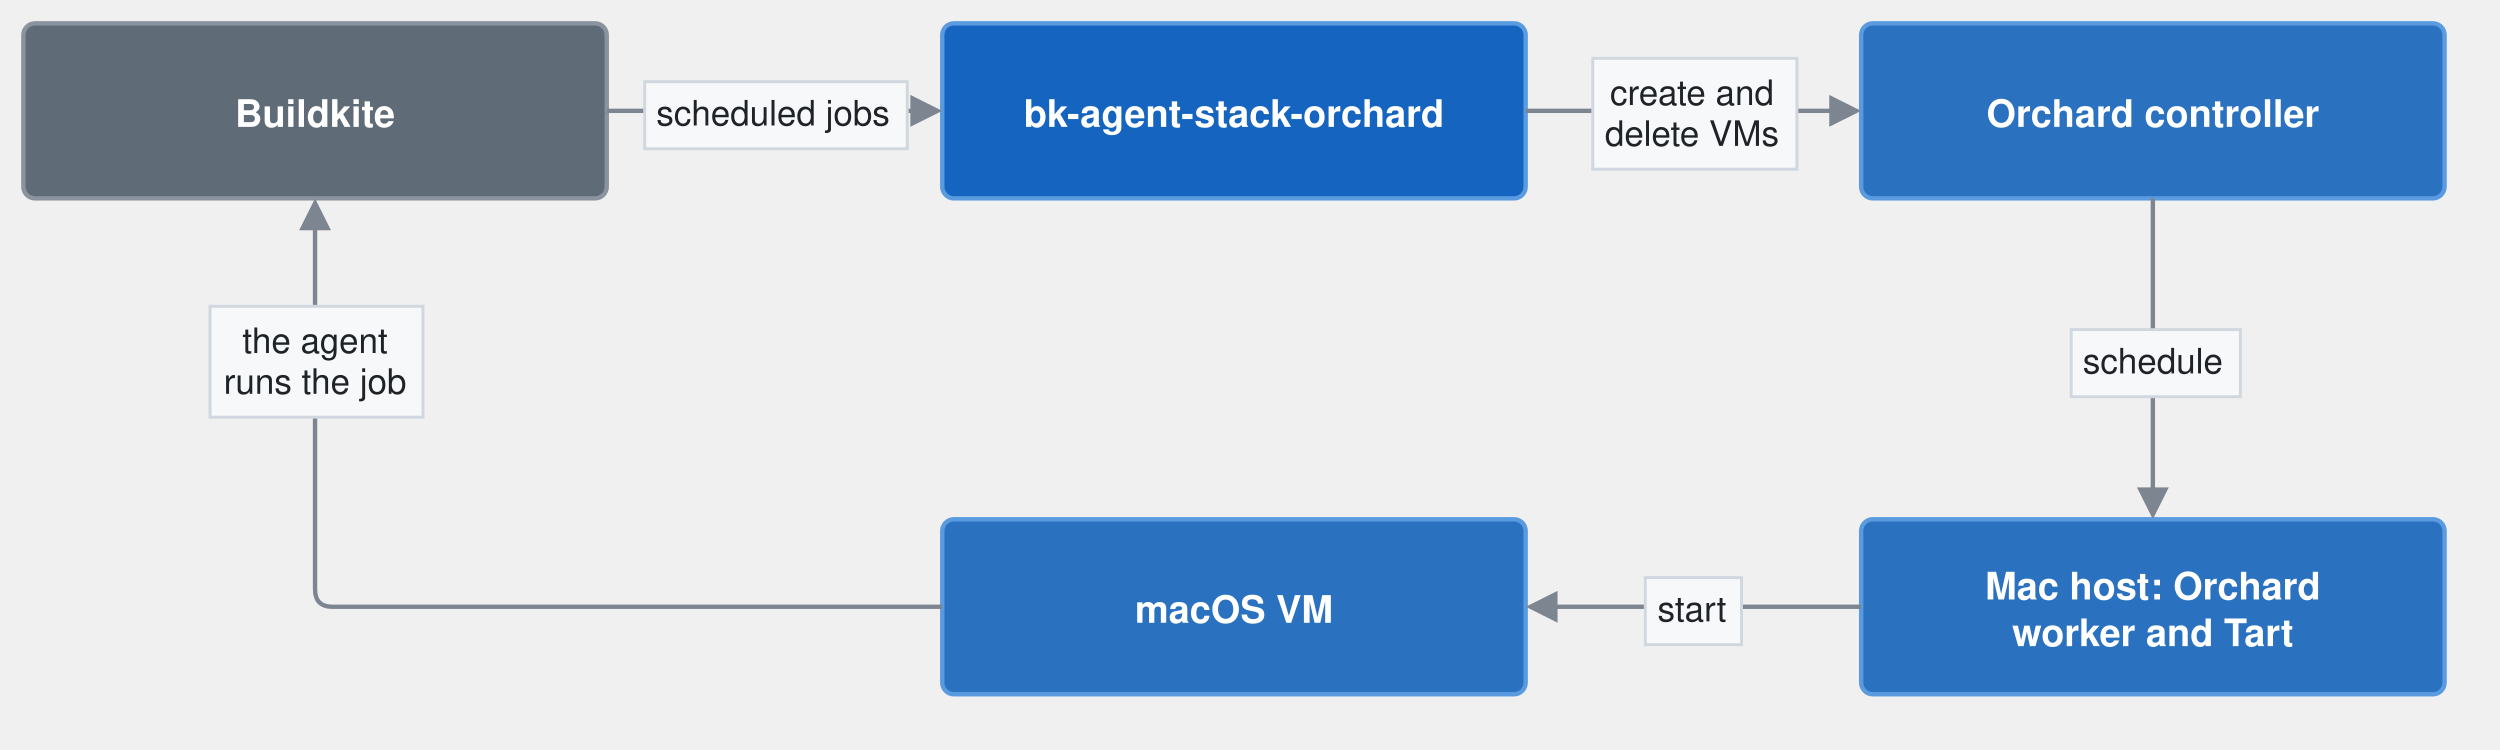
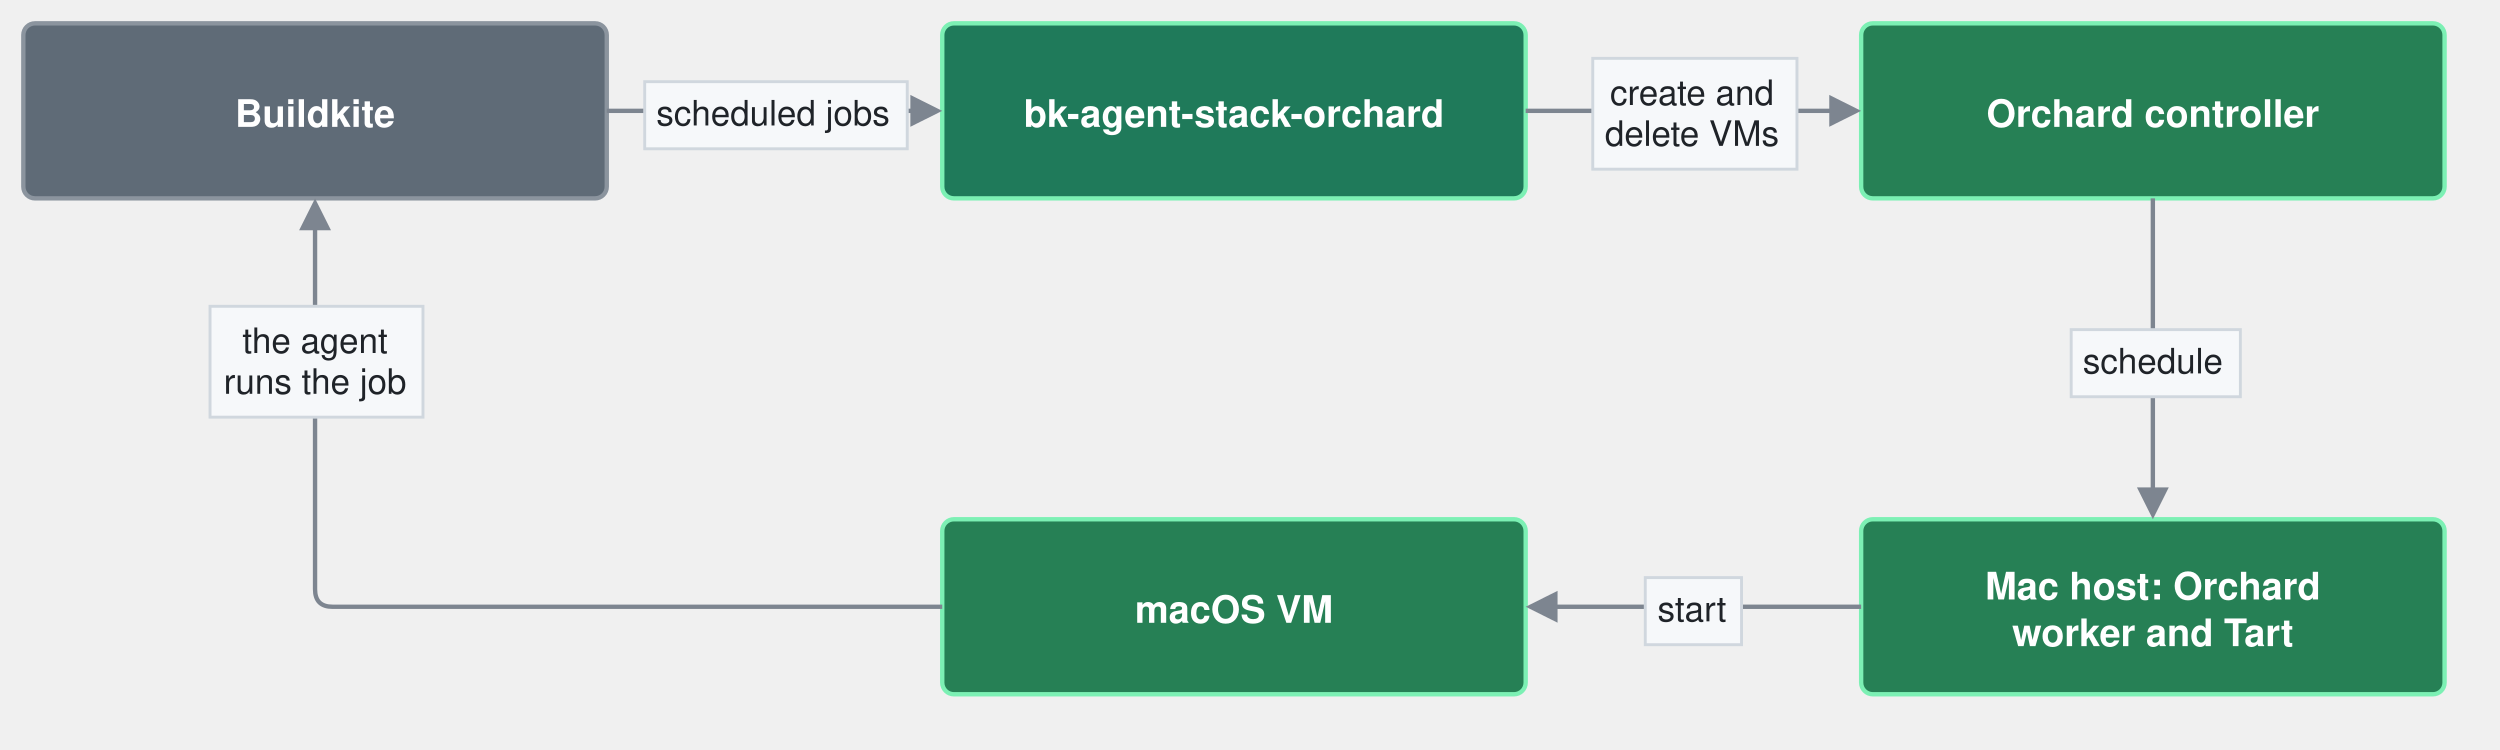
<svg xmlns="http://www.w3.org/2000/svg" style="background: transparent; background-color: transparent; color-scheme: light;" version="1.1" width="857px" height="257px" viewBox="0 0 857 257">
  <defs />
  <g>
    <g data-cell-id="0">
      <g data-cell-id="1">
        <g data-cell-id="bk">
          <g>
            <rect x="8" y="8" width="200" height="60" rx="4" ry="4" fill="#5f6b77" stroke="#8b949e" stroke-width="1.5" pointer-events="all" style="fill: rgb(95, 107, 119); stroke: rgb(139, 148, 158);" />
          </g>
          <g>
            <g fill="#ffffff" font-family="Helvetica" font-weight="bold" text-anchor="middle" font-size="13px" style="fill: rgb(255, 255, 255);">
              <text x="108" y="43.5">Buildkite</text>
            </g>
          </g>
        </g>
        <g data-cell-id="c">
          <g>
-             <rect x="323" y="8" width="200" height="60" rx="4" ry="4" fill="#1565c0" stroke="#5a9be0" stroke-width="1.5" pointer-events="all" style="fill: rgb(21, 101, 192); stroke: rgb(90, 155, 224);" />
+             <rect x="323" y="8" width="200" height="60" rx="4" ry="4" fill="#1f7a5a" stroke="#7cf0b4" stroke-width="1.5" pointer-events="all" style="fill: rgb(31, 122, 90); stroke: rgb(124, 240, 180);" />
          </g>
          <g>
            <g fill="#ffffff" font-family="Helvetica" font-weight="bold" text-anchor="middle" font-size="13px" style="fill: rgb(255, 255, 255);">
              <text x="423" y="43.5">bk-agent-stack-orchard</text>
            </g>
          </g>
        </g>
        <g data-cell-id="o">
          <g>
-             <rect x="638" y="8" width="200" height="60" rx="4" ry="4" fill="#2a72c0" stroke="#5a9be0" stroke-width="1.5" pointer-events="all" style="fill: rgb(42, 114, 192); stroke: rgb(90, 155, 224);" />
+             <rect x="638" y="8" width="200" height="60" rx="4" ry="4" fill="#268055" stroke="#7cf0b4" stroke-width="1.5" pointer-events="all" style="fill: rgb(38, 128, 85); stroke: rgb(124, 240, 180);" />
          </g>
          <g>
            <g fill="#ffffff" font-family="Helvetica" font-weight="bold" text-anchor="middle" font-size="13px" style="fill: rgb(255, 255, 255);">
              <text x="738" y="43.5">Orchard controller</text>
            </g>
          </g>
        </g>
        <g data-cell-id="w">
          <g>
-             <rect x="638" y="178" width="200" height="60" rx="4" ry="4" fill="#2a72c0" stroke="#5a9be0" stroke-width="1.5" pointer-events="all" style="fill: rgb(42, 114, 192); stroke: rgb(90, 155, 224);" />
+             <rect x="638" y="178" width="200" height="60" rx="4" ry="4" fill="#268055" stroke="#7cf0b4" stroke-width="1.5" pointer-events="all" style="fill: rgb(38, 128, 85); stroke: rgb(124, 240, 180);" />
          </g>
          <g>
            <g fill="#ffffff" font-family="Helvetica" font-weight="bold" text-anchor="middle" font-size="13px" style="fill: rgb(255, 255, 255);">
              <text x="738" y="205.5">Mac host: Orchard</text>
              <text x="738" y="221.5">worker and Tart</text>
            </g>
          </g>
        </g>
        <g data-cell-id="vm">
          <g>
-             <rect x="323" y="178" width="200" height="60" rx="4" ry="4" fill="#2a72c0" stroke="#5a9be0" stroke-width="1.5" pointer-events="all" style="fill: rgb(42, 114, 192); stroke: rgb(90, 155, 224);" />
+             <rect x="323" y="178" width="200" height="60" rx="4" ry="4" fill="#268055" stroke="#7cf0b4" stroke-width="1.5" pointer-events="all" style="fill: rgb(38, 128, 85); stroke: rgb(124, 240, 180);" />
          </g>
          <g>
            <g fill="#ffffff" font-family="Helvetica" font-weight="bold" text-anchor="middle" font-size="13px" style="fill: rgb(255, 255, 255);">
              <text x="423" y="213.5">macOS VM</text>
            </g>
          </g>
        </g>
        <g data-cell-id="e1">
          <g>
            <path d="M 208 38 L 312.82 38" fill="none" stroke="#7d8590" stroke-width="1.5" stroke-miterlimit="10" pointer-events="stroke" style="stroke: rgb(125, 133, 144);" />
            <path d="M 321.32 38 L 312.82 42.25 L 312.82 33.75 Z" fill="#7d8590" stroke="#7d8590" stroke-width="1.5" stroke-miterlimit="10" pointer-events="all" style="fill: rgb(125, 133, 144); stroke: rgb(125, 133, 144);" />
          </g>
          <g>
            <g fill="#1f2328" font-family="Helvetica" text-anchor="middle" font-size="12px" style="fill: rgb(31, 35, 40);">
              <rect fill="#f6f8fa" stroke="#d0d7de" x="221" y="28" width="90" height="23" stroke-width="1" style="fill: rgb(246, 248, 250); stroke: rgb(208, 215, 222);" />
              <text x="265" y="43">scheduled jobs</text>
            </g>
          </g>
        </g>
        <g data-cell-id="e2">
          <g>
            <path d="M 523 38 L 627.82 38" fill="none" stroke="#7d8590" stroke-width="1.5" stroke-miterlimit="10" pointer-events="stroke" style="stroke: rgb(125, 133, 144);" />
            <path d="M 636.32 38 L 627.82 42.25 L 627.82 33.75 Z" fill="#7d8590" stroke="#7d8590" stroke-width="1.5" stroke-miterlimit="10" pointer-events="all" style="fill: rgb(125, 133, 144); stroke: rgb(125, 133, 144);" />
          </g>
          <g>
            <g fill="#1f2328" font-family="Helvetica" text-anchor="middle" font-size="12px" style="fill: rgb(31, 35, 40);">
              <rect fill="#f6f8fa" stroke="#d0d7de" x="546" y="20" width="70" height="38" stroke-width="1" style="fill: rgb(246, 248, 250); stroke: rgb(208, 215, 222);" />
              <text x="580" y="36">create and</text>
              <text x="580" y="50">delete VMs</text>
            </g>
          </g>
        </g>
        <g data-cell-id="e3">
          <g>
            <path d="M 738 68 L 738 167.82" fill="none" stroke="#7d8590" stroke-width="1.5" stroke-miterlimit="10" pointer-events="stroke" style="stroke: rgb(125, 133, 144);" />
            <path d="M 738 176.32 L 733.75 167.82 L 742.25 167.82 Z" fill="#7d8590" stroke="#7d8590" stroke-width="1.5" stroke-miterlimit="10" pointer-events="all" style="fill: rgb(125, 133, 144); stroke: rgb(125, 133, 144);" />
          </g>
          <g>
            <g fill="#1f2328" font-family="Helvetica" text-anchor="middle" font-size="12px" style="fill: rgb(31, 35, 40);">
              <rect fill="#f6f8fa" stroke="#d0d7de" x="710" y="113" width="58" height="23" stroke-width="1" style="fill: rgb(246, 248, 250); stroke: rgb(208, 215, 222);" />
              <text x="738" y="128">schedule</text>
            </g>
          </g>
        </g>
        <g data-cell-id="e4">
          <g>
            <path d="M 638 208 L 533.18 208" fill="none" stroke="#7d8590" stroke-width="1.5" stroke-miterlimit="10" pointer-events="stroke" style="stroke: rgb(125, 133, 144);" />
            <path d="M 524.68 208 L 533.18 203.75 L 533.18 212.25 Z" fill="#7d8590" stroke="#7d8590" stroke-width="1.5" stroke-miterlimit="10" pointer-events="all" style="fill: rgb(125, 133, 144); stroke: rgb(125, 133, 144);" />
          </g>
          <g>
            <g fill="#1f2328" font-family="Helvetica" text-anchor="middle" font-size="12px" style="fill: rgb(31, 35, 40);">
              <rect fill="#f6f8fa" stroke="#d0d7de" x="564" y="198" width="33" height="23" stroke-width="1" style="fill: rgb(246, 248, 250); stroke: rgb(208, 215, 222);" />
              <text x="580" y="213">start</text>
            </g>
          </g>
        </g>
        <g data-cell-id="e5">
          <g>
            <path d="M 323 208 L 114 208 Q 108 208 108 202 L 108 78.18" fill="none" stroke="#7d8590" stroke-width="1.5" stroke-miterlimit="10" pointer-events="stroke" style="stroke: rgb(125, 133, 144);" />
            <path d="M 108 69.68 L 112.25 78.18 L 103.75 78.18 Z" fill="#7d8590" stroke="#7d8590" stroke-width="1.5" stroke-miterlimit="10" pointer-events="all" style="fill: rgb(125, 133, 144); stroke: rgb(125, 133, 144);" />
          </g>
          <g>
            <g fill="#1f2328" font-family="Helvetica" text-anchor="middle" font-size="12px" style="fill: rgb(31, 35, 40);">
              <rect fill="#f6f8fa" stroke="#d0d7de" x="72" y="105" width="73" height="38" stroke-width="1" style="fill: rgb(246, 248, 250); stroke: rgb(208, 215, 222);" />
              <text x="108" y="121">the agent</text>
              <text x="108" y="135">runs the job</text>
            </g>
          </g>
        </g>
      </g>
    </g>
  </g>
</svg>
